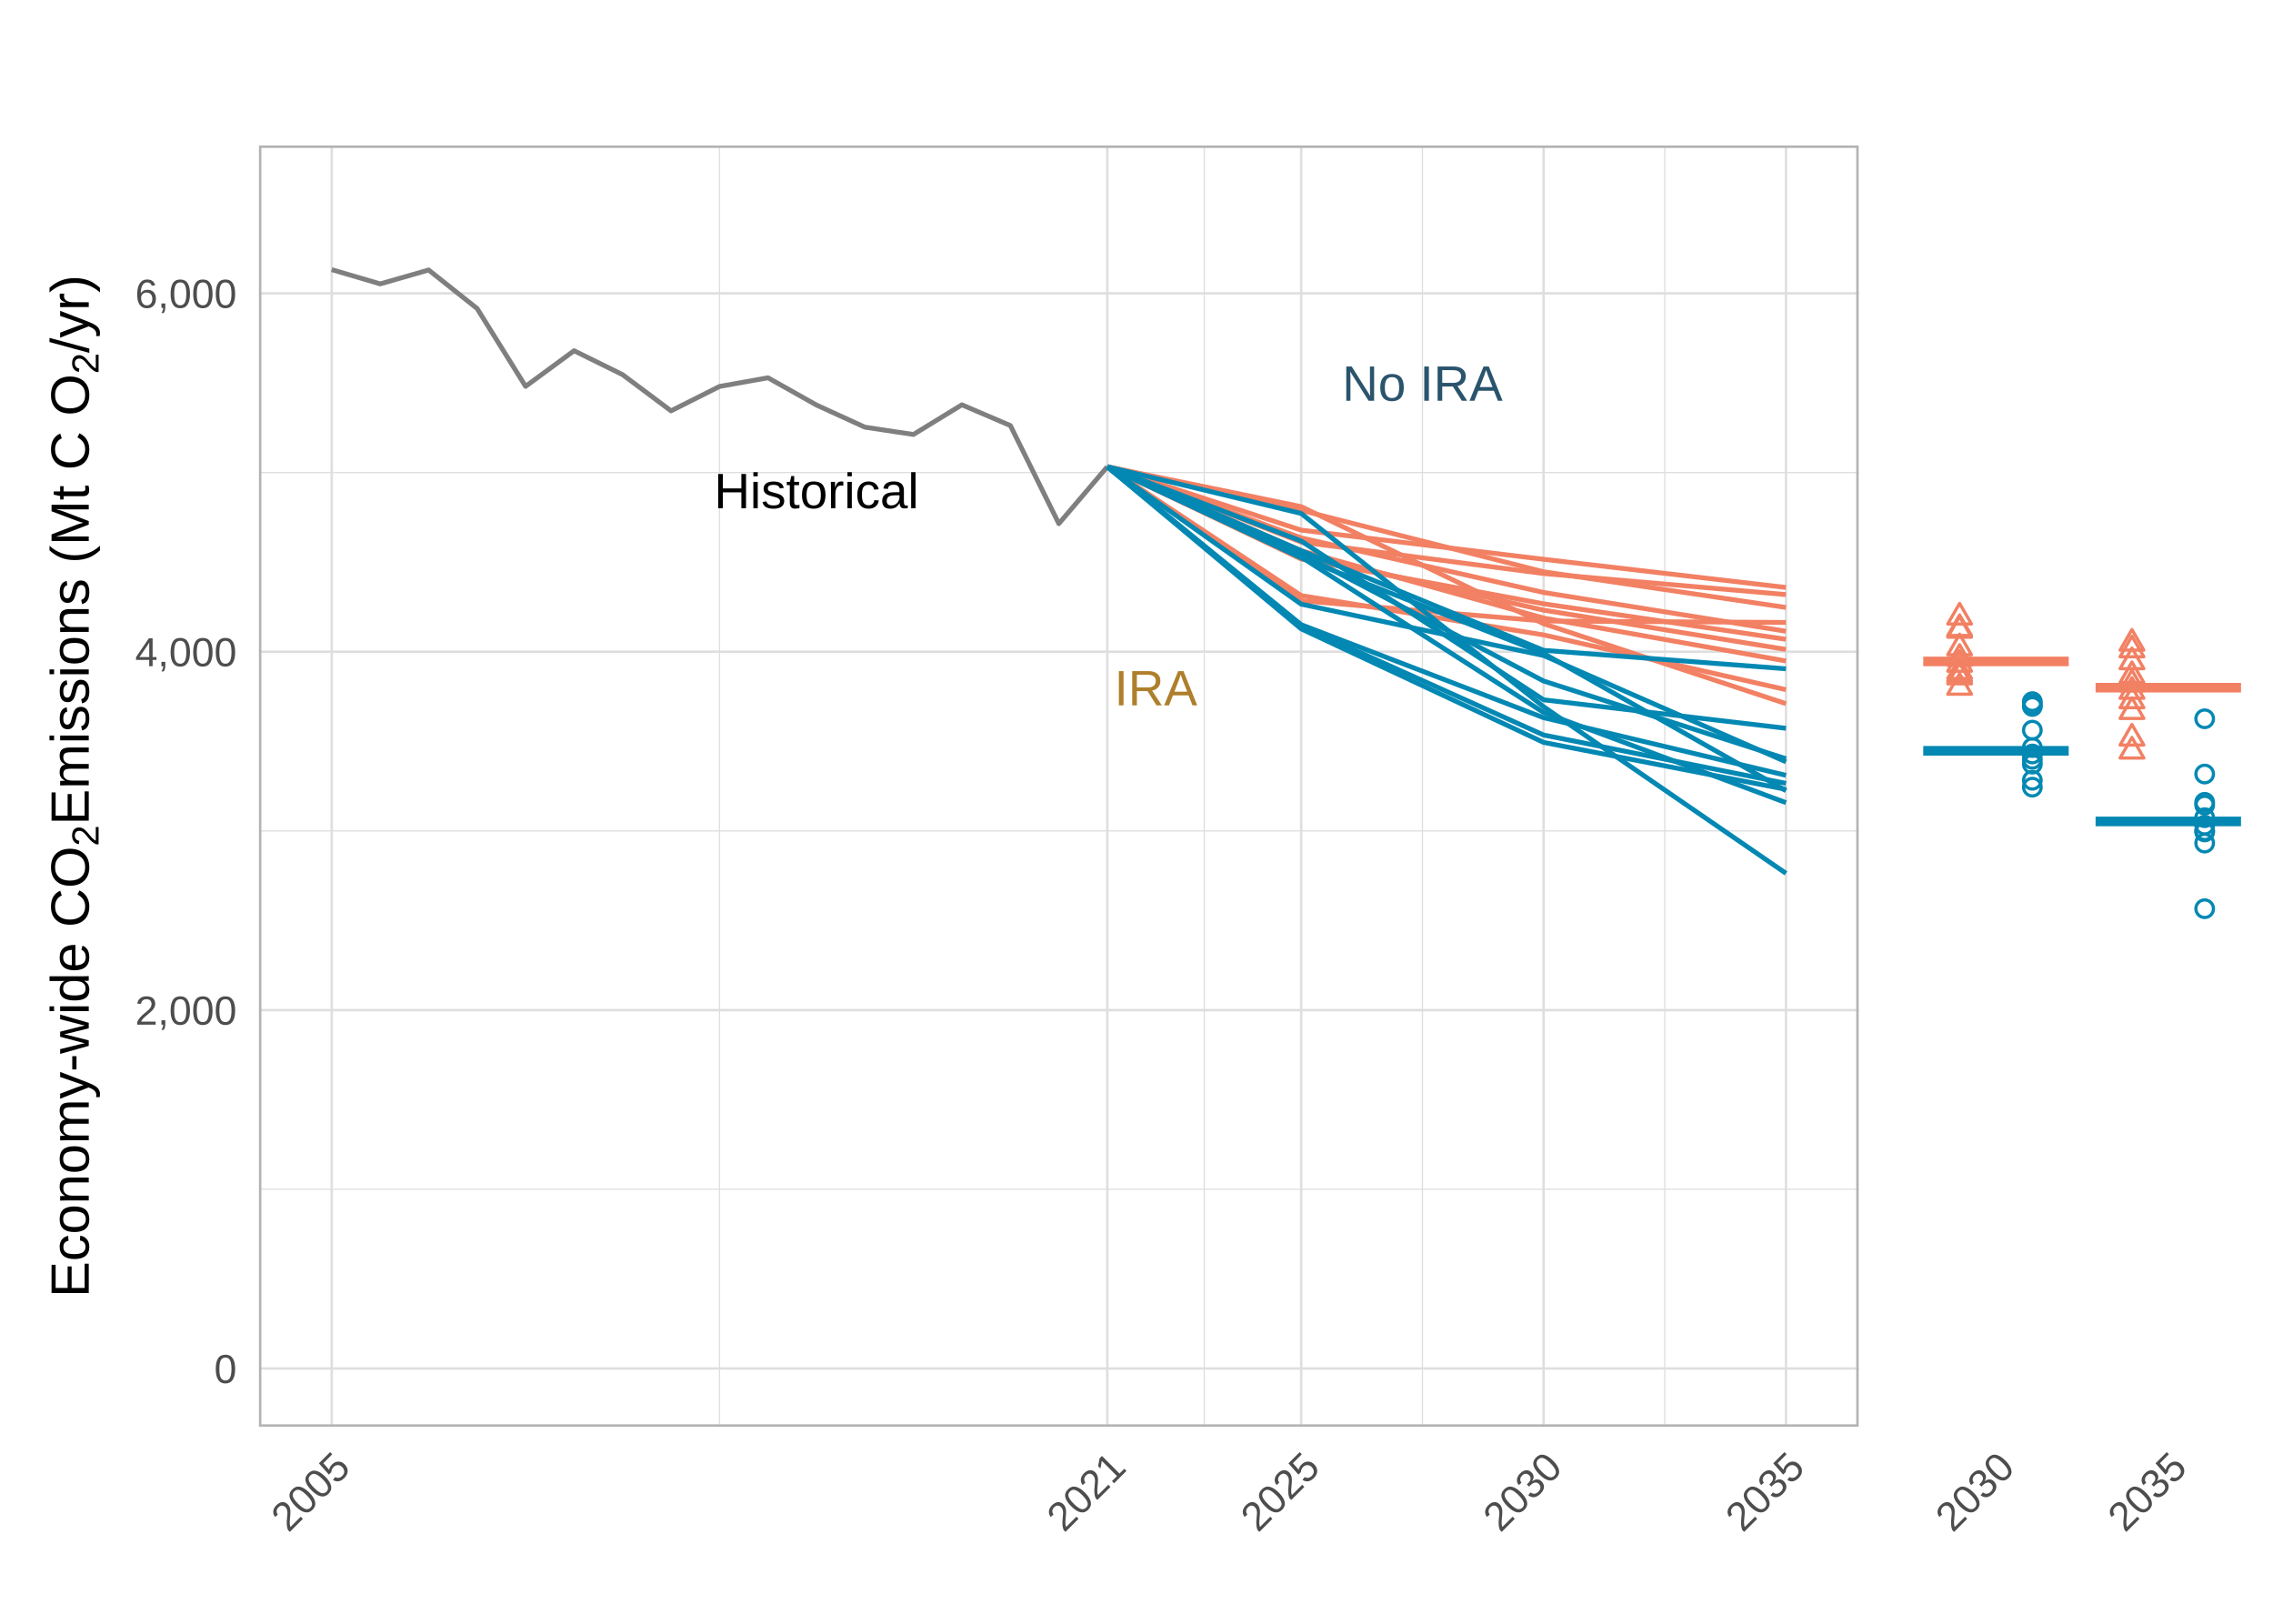
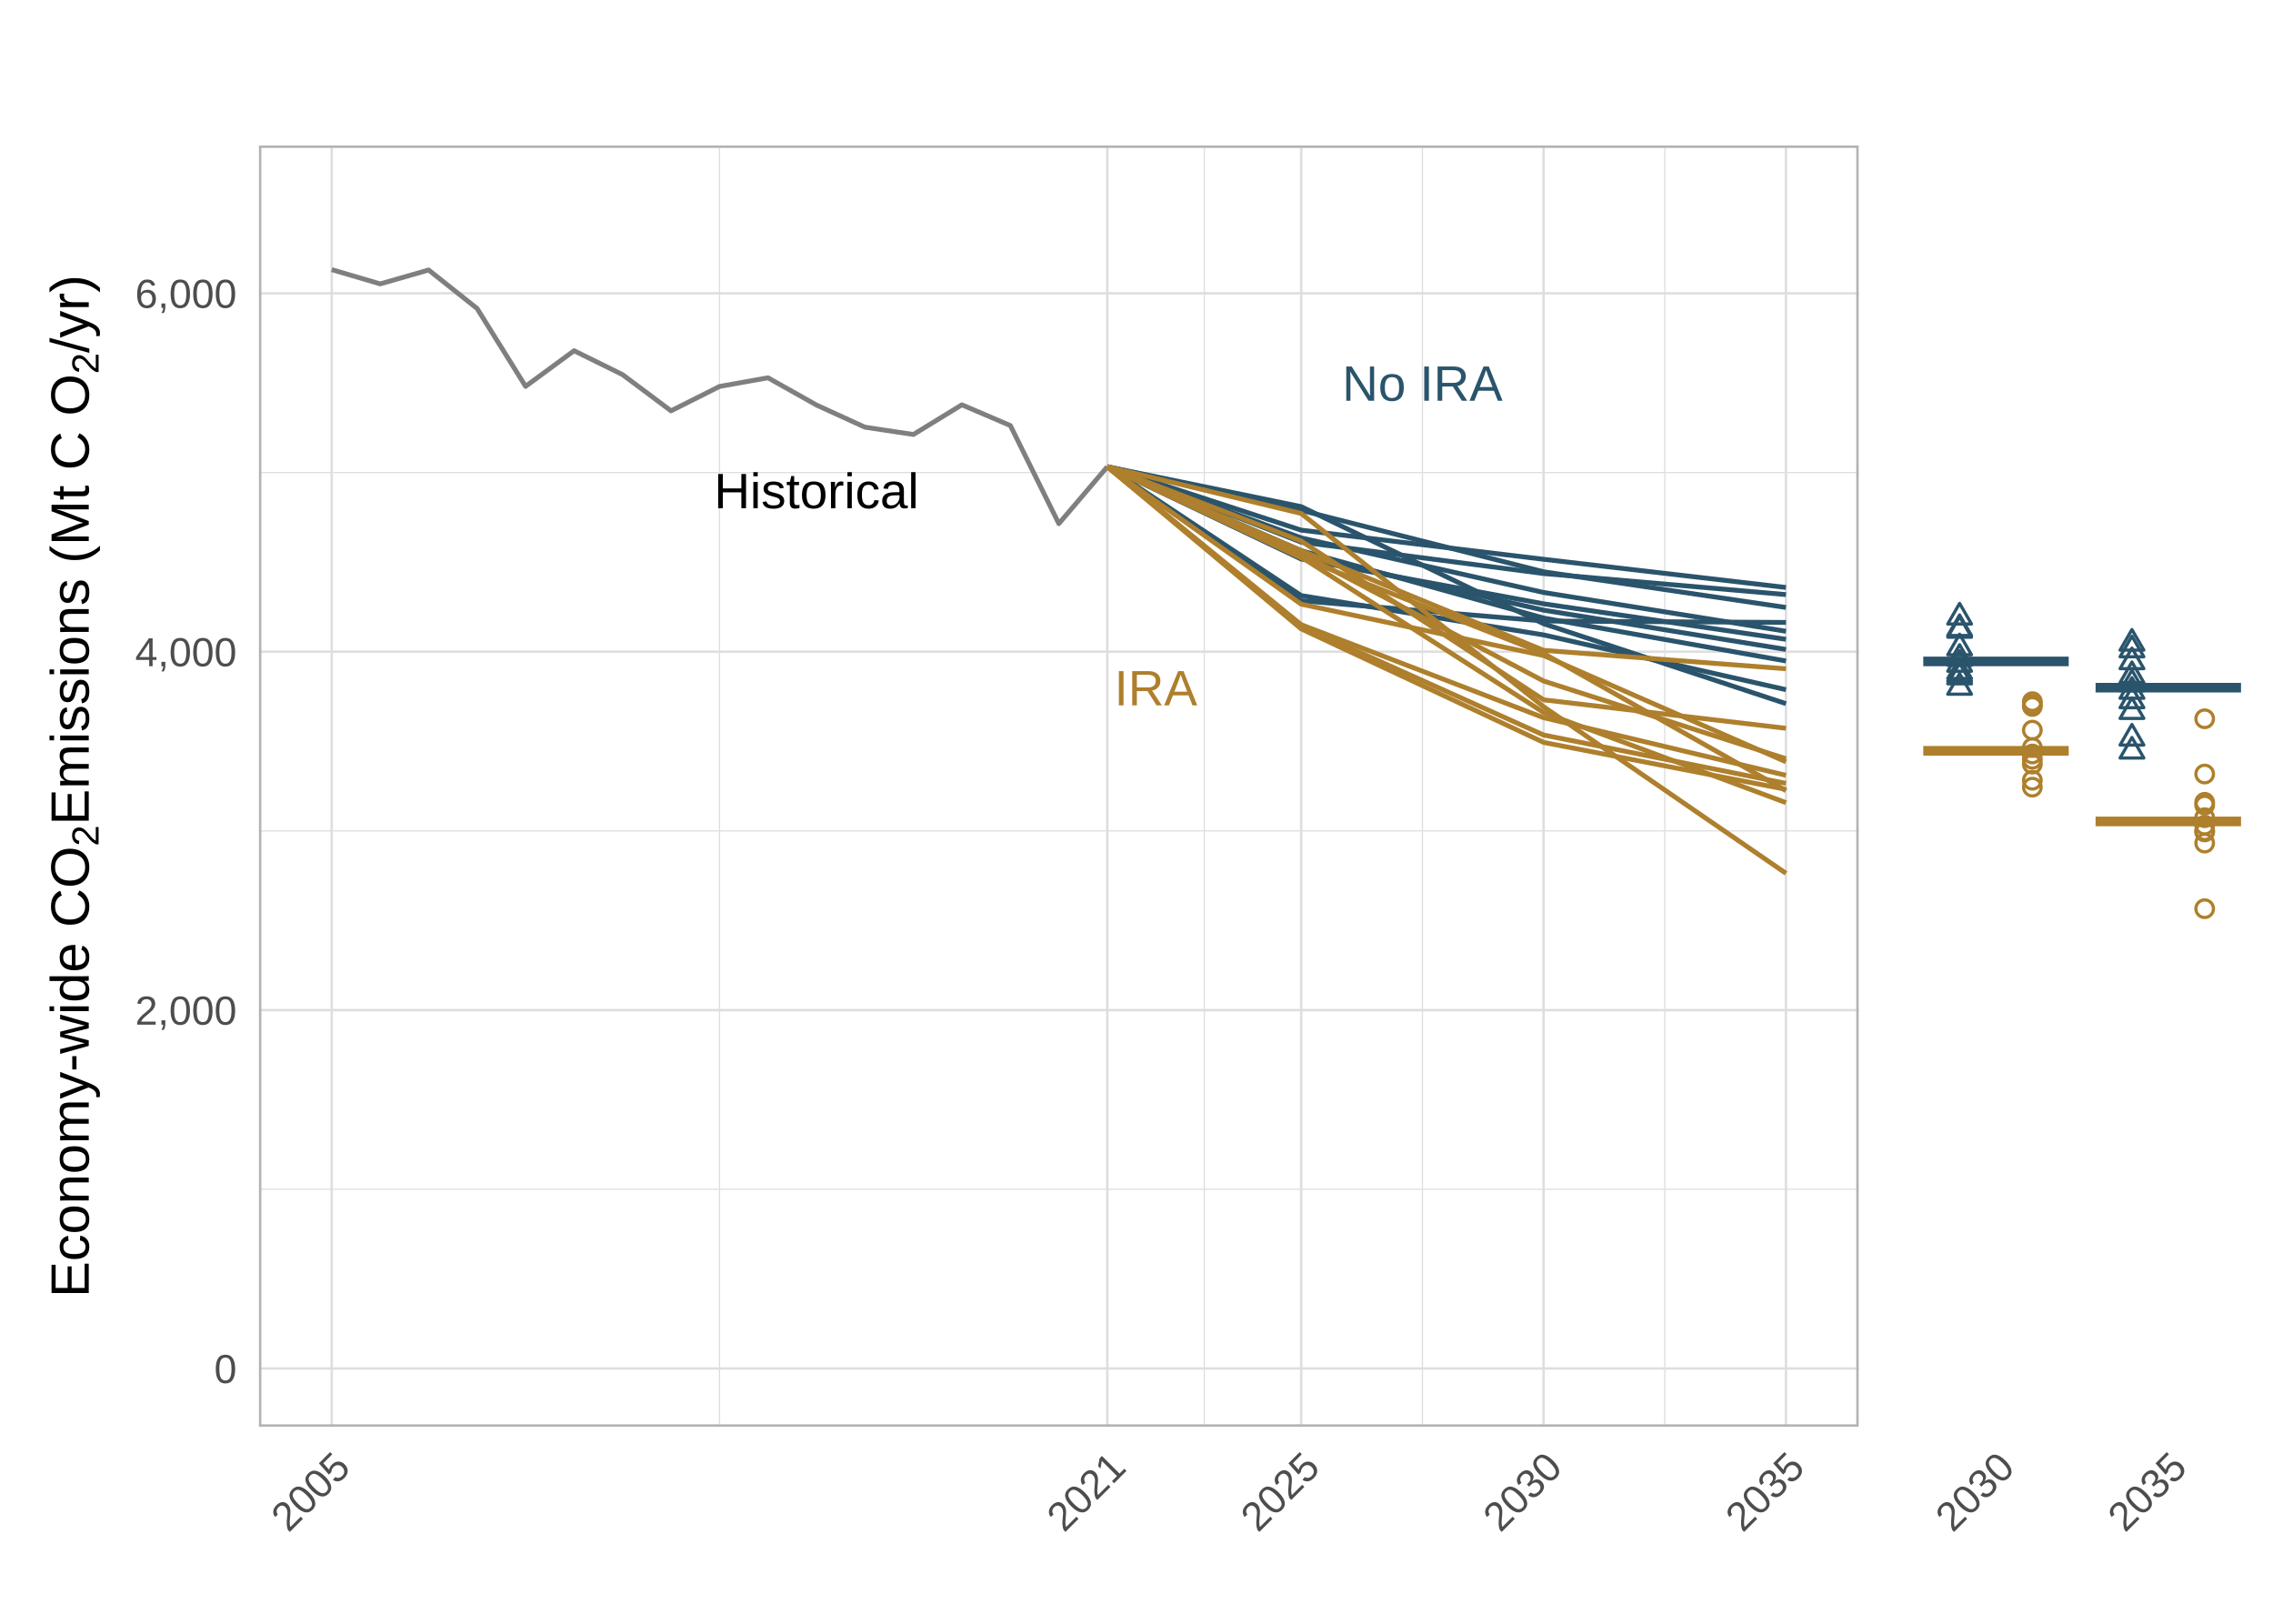
<svg xmlns="http://www.w3.org/2000/svg" class="svglite" width="504.00pt" height="360.00pt" viewBox="0 0 504.00 360.00">
  <defs>
    <style type="text/css">
    .svglite line, .svglite polyline, .svglite polygon, .svglite path, .svglite rect, .svglite circle {
      fill: none;
      stroke: #000000;
      stroke-linecap: round;
      stroke-linejoin: round;
      stroke-miterlimit: 10.00;
    }
    .svglite text {
      white-space: pre;
    }
  </style>
  </defs>
  <rect width="100%" height="100%" style="stroke: none; fill: #FFFFFF;" />
  <defs>
    <clipPath id="cpMC4wMHw1MDQuMDB8MC4wMHwzNjAuMDA=">
      <rect x="0.00" y="0.00" width="504.00" height="360.00" />
    </clipPath>
  </defs>
  <g clip-path="url(#cpMC4wMHw1MDQuMDB8MC4wMHwzNjAuMDA=)">
    <rect x="0.00" y="0.00" width="504.00" height="360.00" style="stroke-width: 1.07; stroke: #FFFFFF; fill: #FFFFFF;" />
  </g>
  <defs>
    <clipPath id="cpNS40OHw0MjIuMTB8NS40OHwzNTQuNTI=">
      <rect x="5.48" y="5.48" width="416.62" height="349.04" />
    </clipPath>
  </defs>
  <g clip-path="url(#cpNS40OHw0MjIuMTB8NS40OHwzNTQuNTI=)">
    <rect x="5.48" y="5.48" width="416.62" height="349.04" style="stroke-width: 1.07; stroke: #FFFFFF; fill: #FFFFFF;" />
  </g>
  <g clip-path="url(#cpMC4wMHw1MDQuMDB8MC4wMHwzNjAuMDA=)">
</g>
  <defs>
    <clipPath id="cpNTcuNDJ8NDEyLjE0fDMyLjI2fDMxNi4zMg==">
      <rect x="57.42" y="32.26" width="354.71" height="284.06" />
    </clipPath>
  </defs>
  <g clip-path="url(#cpNTcuNDJ8NDEyLjE0fDMyLjI2fDMxNi4zMg==)">
    <rect x="57.42" y="32.26" width="354.71" height="284.06" style="stroke-width: 1.07; stroke: none; fill: #FFFFFF;" />
    <polyline points="57.42,263.67 412.14,263.67 " style="stroke-width: 0.27; stroke: #DEDEDE; stroke-linecap: butt;" />
    <polyline points="57.42,184.22 412.14,184.22 " style="stroke-width: 0.27; stroke: #DEDEDE; stroke-linecap: butt;" />
    <polyline points="57.42,104.76 412.14,104.76 " style="stroke-width: 0.27; stroke: #DEDEDE; stroke-linecap: butt;" />
    <polyline points="159.54,316.32 159.54,32.26 " style="stroke-width: 0.27; stroke: #DEDEDE; stroke-linecap: butt;" />
    <polyline points="267.03,316.32 267.03,32.26 " style="stroke-width: 0.27; stroke: #DEDEDE; stroke-linecap: butt;" />
    <polyline points="315.40,316.32 315.40,32.26 " style="stroke-width: 0.27; stroke: #DEDEDE; stroke-linecap: butt;" />
    <polyline points="369.14,316.32 369.14,32.26 " style="stroke-width: 0.27; stroke: #DEDEDE; stroke-linecap: butt;" />
    <polyline points="57.42,303.40 412.14,303.40 " style="stroke-width: 0.53; stroke: #DEDEDE; stroke-linecap: butt;" />
    <polyline points="57.42,223.95 412.14,223.95 " style="stroke-width: 0.53; stroke: #DEDEDE; stroke-linecap: butt;" />
    <polyline points="57.42,144.49 412.14,144.49 " style="stroke-width: 0.53; stroke: #DEDEDE; stroke-linecap: butt;" />
    <polyline points="57.42,65.03 412.14,65.03 " style="stroke-width: 0.53; stroke: #DEDEDE; stroke-linecap: butt;" />
    <polyline points="73.55,316.32 73.55,32.26 " style="stroke-width: 0.53; stroke: #DEDEDE; stroke-linecap: butt;" />
    <polyline points="245.53,316.32 245.53,32.26 " style="stroke-width: 0.53; stroke: #DEDEDE; stroke-linecap: butt;" />
    <polyline points="288.52,316.32 288.52,32.26 " style="stroke-width: 0.53; stroke: #DEDEDE; stroke-linecap: butt;" />
    <polyline points="342.27,316.32 342.27,32.26 " style="stroke-width: 0.53; stroke: #DEDEDE; stroke-linecap: butt;" />
    <polyline points="396.01,316.32 396.01,32.26 " style="stroke-width: 0.53; stroke: #DEDEDE; stroke-linecap: butt;" />
    <polyline points="73.55,59.78 84.30,62.94 95.04,59.86 105.79,68.40 116.54,85.66 127.29,77.76 138.04,83.06 148.79,91.09 159.54,85.68 170.29,83.76 181.04,89.80 191.78,94.71 202.53,96.33 213.28,89.75 224.03,94.35 234.78,116.10 245.53,103.48 " style="stroke-width: 1.07; stroke: #7F7F7F; stroke-linecap: butt;" />
-     <polyline points="245.53,103.48 288.52,123.03 342.27,135.28 396.01,143.99 " style="stroke-width: 1.07; stroke: #F28063; stroke-linecap: butt;" />
-     <polyline points="245.53,103.48 288.52,113.15 342.27,126.77 396.01,134.68 " style="stroke-width: 1.07; stroke: #F28063; stroke-linecap: butt;" />
-     <polyline points="245.53,103.48 288.52,117.54 342.27,124.00 396.01,130.25 " style="stroke-width: 1.07; stroke: #F28063; stroke-linecap: butt;" />
-     <polyline points="245.53,103.48 288.52,132.05 342.27,140.77 396.01,152.91 " style="stroke-width: 1.07; stroke: #F28063; stroke-linecap: butt;" />
-     <polyline points="245.53,103.48 288.52,133.19 342.27,137.69 396.01,138.00 " style="stroke-width: 1.07; stroke: #F28063; stroke-linecap: butt;" />
-     <polyline points="245.53,103.48 288.52,123.95 342.27,133.87 396.01,141.74 " style="stroke-width: 1.07; stroke: #F28063; stroke-linecap: butt;" />
-     <polyline points="245.53,103.48 288.52,119.26 342.27,131.36 396.01,139.96 " style="stroke-width: 1.07; stroke: #F28063; stroke-linecap: butt;" />
-     <polyline points="245.53,103.48 288.52,122.09 342.27,137.03 396.01,146.55 " style="stroke-width: 1.07; stroke: #F28063; stroke-linecap: butt;" />
-     <polyline points="245.53,103.48 288.52,112.33 342.27,138.29 396.01,156.01 " style="stroke-width: 1.07; stroke: #F28063; stroke-linecap: butt;" />
-     <polyline points="245.53,103.48 288.52,120.19 342.27,127.16 396.01,131.83 " style="stroke-width: 1.07; stroke: #F28063; stroke-linecap: butt;" />
-     <polyline points="245.53,103.48 288.52,139.43 342.27,164.60 396.01,175.01 " style="stroke-width: 1.07; stroke: #0388B3; stroke-linecap: butt;" />
-     <polyline points="245.53,103.48 288.52,123.50 342.27,157.96 396.01,177.96 " style="stroke-width: 1.07; stroke: #0388B3; stroke-linecap: butt;" />
-     <polyline points="245.53,103.48 288.52,138.80 342.27,162.96 396.01,173.68 " style="stroke-width: 1.07; stroke: #0388B3; stroke-linecap: butt;" />
-     <polyline points="245.53,103.48 288.52,138.50 342.27,159.12 396.01,171.90 " style="stroke-width: 1.07; stroke: #0388B3; stroke-linecap: butt;" />
-     <polyline points="245.53,103.48 288.52,133.95 342.27,145.34 396.01,168.90 " style="stroke-width: 1.07; stroke: #0388B3; stroke-linecap: butt;" />
-     <polyline points="245.53,103.48 288.52,119.95 342.27,155.16 396.01,161.47 " style="stroke-width: 1.07; stroke: #0388B3; stroke-linecap: butt;" />
-     <polyline points="245.53,103.48 288.52,122.72 342.27,150.99 396.01,168.22 " style="stroke-width: 1.07; stroke: #0388B3; stroke-linecap: butt;" />
-     <polyline points="245.53,103.48 288.52,123.70 342.27,144.87 396.01,175.30 " style="stroke-width: 1.07; stroke: #0388B3; stroke-linecap: butt;" />
-     <polyline points="245.53,103.48 288.52,113.84 342.27,156.69 396.01,193.63 " style="stroke-width: 1.07; stroke: #0388B3; stroke-linecap: butt;" />
-     <polyline points="245.53,103.48 288.52,122.08 342.27,144.19 396.01,148.28 " style="stroke-width: 1.07; stroke: #0388B3; stroke-linecap: butt;" />
+     <polyline points="245.53,103.48 288.52,123.03 342.27,135.28 396.01,143.99 " style="stroke-width: 1.07; stroke: #2A546C; stroke-linecap: butt;" />
+     <polyline points="245.53,103.48 288.52,113.15 342.27,126.77 396.01,134.68 " style="stroke-width: 1.07; stroke: #2A546C; stroke-linecap: butt;" />
+     <polyline points="245.53,103.48 288.52,117.54 342.27,124.00 396.01,130.25 " style="stroke-width: 1.07; stroke: #2A546C; stroke-linecap: butt;" />
+     <polyline points="245.53,103.48 288.52,132.05 342.27,140.77 396.01,152.91 " style="stroke-width: 1.07; stroke: #2A546C; stroke-linecap: butt;" />
+     <polyline points="245.53,103.48 288.52,133.19 342.27,137.69 396.01,138.00 " style="stroke-width: 1.07; stroke: #2A546C; stroke-linecap: butt;" />
+     <polyline points="245.53,103.48 288.52,123.95 342.27,133.87 396.01,141.74 " style="stroke-width: 1.07; stroke: #2A546C; stroke-linecap: butt;" />
+     <polyline points="245.53,103.48 288.52,119.26 342.27,131.36 396.01,139.96 " style="stroke-width: 1.07; stroke: #2A546C; stroke-linecap: butt;" />
+     <polyline points="245.53,103.48 288.52,122.09 342.27,137.03 396.01,146.55 " style="stroke-width: 1.07; stroke: #2A546C; stroke-linecap: butt;" />
+     <polyline points="245.53,103.48 288.52,112.33 342.27,138.29 396.01,156.01 " style="stroke-width: 1.07; stroke: #2A546C; stroke-linecap: butt;" />
+     <polyline points="245.53,103.48 288.52,120.19 342.27,127.16 396.01,131.83 " style="stroke-width: 1.07; stroke: #2A546C; stroke-linecap: butt;" />
+     <polyline points="245.53,103.48 288.52,139.43 342.27,164.60 396.01,175.01 " style="stroke-width: 1.07; stroke: #AE7F2C; stroke-linecap: butt;" />
+     <polyline points="245.53,103.48 288.52,123.50 342.27,157.96 396.01,177.96 " style="stroke-width: 1.07; stroke: #AE7F2C; stroke-linecap: butt;" />
+     <polyline points="245.53,103.48 288.52,138.80 342.27,162.96 396.01,173.68 " style="stroke-width: 1.07; stroke: #AE7F2C; stroke-linecap: butt;" />
+     <polyline points="245.53,103.48 288.52,138.50 342.27,159.12 396.01,171.90 " style="stroke-width: 1.07; stroke: #AE7F2C; stroke-linecap: butt;" />
+     <polyline points="245.53,103.48 288.52,133.95 342.27,145.34 396.01,168.90 " style="stroke-width: 1.07; stroke: #AE7F2C; stroke-linecap: butt;" />
+     <polyline points="245.53,103.48 288.52,119.95 342.27,155.16 396.01,161.47 " style="stroke-width: 1.07; stroke: #AE7F2C; stroke-linecap: butt;" />
+     <polyline points="245.53,103.48 288.52,122.72 342.27,150.99 396.01,168.22 " style="stroke-width: 1.07; stroke: #AE7F2C; stroke-linecap: butt;" />
+     <polyline points="245.53,103.48 288.52,123.70 342.27,144.87 396.01,175.30 " style="stroke-width: 1.07; stroke: #AE7F2C; stroke-linecap: butt;" />
+     <polyline points="245.53,103.48 288.52,113.84 342.27,156.69 396.01,193.63 " style="stroke-width: 1.07; stroke: #AE7F2C; stroke-linecap: butt;" />
+     <polyline points="245.53,103.48 288.52,122.08 342.27,144.19 396.01,148.28 " style="stroke-width: 1.07; stroke: #AE7F2C; stroke-linecap: butt;" />
    <text x="181.04" y="112.68" text-anchor="middle" style="font-size: 11.04px; font-family: &quot;Arial&quot;;" textLength="45.35px" lengthAdjust="spacingAndGlyphs">Historical</text>
    <text x="315.40" y="88.85" text-anchor="middle" style="font-size: 11.04px;fill: #2A546C; font-family: &quot;Arial&quot;;" textLength="35.55px" lengthAdjust="spacingAndGlyphs">No IRA</text>
    <text x="256.28" y="156.38" text-anchor="middle" style="font-size: 11.04px;fill: #AE7F2C; font-family: &quot;Arial&quot;;" textLength="18.39px" lengthAdjust="spacingAndGlyphs">IRA</text>
    <rect x="57.42" y="32.26" width="354.71" height="284.06" style="stroke-width: 1.07; stroke: #B3B3B3;" />
  </g>
  <g clip-path="url(#cpMC4wMHw1MDQuMDB8MC4wMHwzNjAuMDA=)">
    <text x="52.49" y="306.63" text-anchor="end" style="font-size: 9.00px;fill: #4D4D4D; font-family: &quot;Arial&quot;;" textLength="5.00px" lengthAdjust="spacingAndGlyphs">0</text>
    <text x="52.49" y="227.17" text-anchor="end" style="font-size: 9.00px;fill: #4D4D4D; font-family: &quot;Arial&quot;;" textLength="22.51px" lengthAdjust="spacingAndGlyphs">2,000</text>
    <text x="52.49" y="147.71" text-anchor="end" style="font-size: 9.00px;fill: #4D4D4D; font-family: &quot;Arial&quot;;" textLength="22.51px" lengthAdjust="spacingAndGlyphs">4,000</text>
    <text x="52.49" y="68.25" text-anchor="end" style="font-size: 9.00px;fill: #4D4D4D; font-family: &quot;Arial&quot;;" textLength="22.51px" lengthAdjust="spacingAndGlyphs">6,000</text>
    <text transform="translate(78.10,325.80) rotate(-45)" text-anchor="end" style="font-size: 9.00px;fill: #4D4D4D; font-family: &quot;Arial&quot;;" textLength="20.02px" lengthAdjust="spacingAndGlyphs">2005</text>
    <text transform="translate(250.09,325.80) rotate(-45)" text-anchor="end" style="font-size: 9.00px;fill: #4D4D4D; font-family: &quot;Arial&quot;;" textLength="20.02px" lengthAdjust="spacingAndGlyphs">2021</text>
    <text transform="translate(293.08,325.80) rotate(-45)" text-anchor="end" style="font-size: 9.00px;fill: #4D4D4D; font-family: &quot;Arial&quot;;" textLength="20.02px" lengthAdjust="spacingAndGlyphs">2025</text>
    <text transform="translate(346.82,325.80) rotate(-45)" text-anchor="end" style="font-size: 9.00px;fill: #4D4D4D; font-family: &quot;Arial&quot;;" textLength="20.02px" lengthAdjust="spacingAndGlyphs">2030</text>
    <text transform="translate(400.57,325.80) rotate(-45)" text-anchor="end" style="font-size: 9.00px;fill: #4D4D4D; font-family: &quot;Arial&quot;;" textLength="20.02px" lengthAdjust="spacingAndGlyphs">2035</text>
    <text transform="translate(19.68,287.66) rotate(-90)" style="font-size: 12.00px; font-family: &quot;Arial&quot;;" textLength="90.72px" lengthAdjust="spacingAndGlyphs">Economy-wide C</text>
    <text transform="translate(19.68,196.94) rotate(-90)" style="font-size: 12.00px; font-family: &quot;Arial&quot;;" textLength="9.34px" lengthAdjust="spacingAndGlyphs">O</text>
    <text transform="translate(21.86,187.61) rotate(-90)" style="font-size: 8.40px; font-family: &quot;Arial&quot;;" textLength="4.67px" lengthAdjust="spacingAndGlyphs">2</text>
    <text transform="translate(19.68,182.94) rotate(-90)" style="font-size: 12.00px; font-family: &quot;Arial&quot;;" textLength="90.70px" lengthAdjust="spacingAndGlyphs"> Emissions (Mt C</text>
    <text transform="translate(19.68,92.24) rotate(-90)" style="font-size: 12.00px; font-family: &quot;Arial&quot;;" textLength="9.34px" lengthAdjust="spacingAndGlyphs">O</text>
    <text transform="translate(21.86,82.90) rotate(-90)" style="font-size: 8.40px; font-family: &quot;Arial&quot;;" textLength="4.67px" lengthAdjust="spacingAndGlyphs">2</text>
    <text transform="translate(19.68,78.24) rotate(-90)" style="font-size: 12.00px; font-family: &quot;Arial&quot;;" textLength="17.33px" lengthAdjust="spacingAndGlyphs">/yr)</text>
  </g>
  <defs>
    <clipPath id="cpNDIyLjEwfDQ2MC4zMXw1LjQ4fDM1NC41Mg==">
      <rect x="422.10" y="5.48" width="38.21" height="349.04" />
    </clipPath>
  </defs>
  <g clip-path="url(#cpNDIyLjEwfDQ2MC4zMXw1LjQ4fDM1NC41Mg==)">
    <rect x="422.10" y="5.48" width="38.21" height="349.04" style="stroke-width: 1.07; stroke: #FFFFFF; fill: #FFFFFF;" />
  </g>
  <g clip-path="url(#cpMC4wMHw1MDQuMDB8MC4wMHwzNjAuMDA=)">
</g>
  <defs>
    <clipPath id="cpNDI0Ljg0fDQ2MC4zMXwzMi4yNnwzMTYuMzI=">
      <rect x="424.84" y="32.26" width="35.47" height="284.06" />
    </clipPath>
  </defs>
  <g clip-path="url(#cpNDI0Ljg0fDQ2MC4zMXwzMi4yNnwzMTYuMzI=)">
    <rect x="424.84" y="32.26" width="35.47" height="284.06" style="stroke-width: 1.07; stroke: none; fill: #FFFFFF;" />
-     <circle cx="450.64" cy="168.35" r="1.95" style="stroke-width: 0.71; stroke: #0388B3;" />
-     <polygon points="434.51,136.34 437.14,140.90 431.88,140.90 " style="stroke-width: 0.71; stroke: #F28063;" />
-     <circle cx="450.64" cy="172.99" r="1.95" style="stroke-width: 0.71; stroke: #0388B3;" />
-     <polygon points="434.51,133.78 437.14,138.34 431.88,138.34 " style="stroke-width: 0.71; stroke: #F28063;" />
-     <circle cx="450.64" cy="169.42" r="1.95" style="stroke-width: 0.71; stroke: #0388B3;" />
-     <polygon points="434.51,149.35 437.14,153.91 431.88,153.91 " style="stroke-width: 0.71; stroke: #F28063;" />
-     <circle cx="450.64" cy="156.63" r="1.95" style="stroke-width: 0.71; stroke: #0388B3;" />
-     <polygon points="434.51,146.48 437.14,151.04 431.88,151.04 " style="stroke-width: 0.71; stroke: #F28063;" />
-     <circle cx="450.64" cy="155.56" r="1.95" style="stroke-width: 0.71; stroke: #0388B3;" />
-     <polygon points="434.51,136.71 437.14,141.27 431.88,141.27 " style="stroke-width: 0.71; stroke: #F28063;" />
-     <circle cx="450.64" cy="165.75" r="1.95" style="stroke-width: 0.71; stroke: #0388B3;" />
-     <polygon points="434.51,142.94 437.14,147.50 431.88,147.50 " style="stroke-width: 0.71; stroke: #F28063;" />
-     <circle cx="450.64" cy="167.17" r="1.95" style="stroke-width: 0.71; stroke: #0388B3;" />
-     <polygon points="434.51,147.05 437.14,151.61 431.88,151.61 " style="stroke-width: 0.71; stroke: #F28063;" />
-     <circle cx="450.64" cy="174.52" r="1.95" style="stroke-width: 0.71; stroke: #0388B3;" />
-     <polygon points="434.51,144.25 437.14,148.81 431.88,148.81 " style="stroke-width: 0.71; stroke: #F28063;" />
-     <circle cx="450.64" cy="161.88" r="1.95" style="stroke-width: 0.71; stroke: #0388B3;" />
-     <polygon points="434.51,140.61 437.14,145.17 431.88,145.17 " style="stroke-width: 0.71; stroke: #F28063;" />
-     <circle cx="450.64" cy="156.20" r="1.95" style="stroke-width: 0.71; stroke: #0388B3;" />
-     <polygon points="434.51,145.87 437.14,150.43 431.88,150.43 " style="stroke-width: 0.71; stroke: #F28063;" />
-     <line x1="426.45" y1="146.64" x2="458.70" y2="146.64" style="stroke-width: 2.13; stroke: #F28063; stroke-linecap: butt;" />
-     <line x1="426.45" y1="166.46" x2="458.70" y2="166.46" style="stroke-width: 2.13; stroke: #0388B3; stroke-linecap: butt;" />
+     <circle cx="450.64" cy="168.35" r="1.95" style="stroke-width: 0.71; stroke: #AE7F2C;" />
+     <polygon points="434.51,136.34 437.14,140.90 431.88,140.90 " style="stroke-width: 0.71; stroke: #2A546C;" />
+     <circle cx="450.64" cy="172.99" r="1.95" style="stroke-width: 0.71; stroke: #AE7F2C;" />
+     <polygon points="434.51,133.78 437.14,138.34 431.88,138.34 " style="stroke-width: 0.71; stroke: #2A546C;" />
+     <circle cx="450.64" cy="169.42" r="1.95" style="stroke-width: 0.71; stroke: #AE7F2C;" />
+     <polygon points="434.51,149.35 437.14,153.91 431.88,153.91 " style="stroke-width: 0.71; stroke: #2A546C;" />
+     <circle cx="450.64" cy="156.63" r="1.95" style="stroke-width: 0.71; stroke: #AE7F2C;" />
+     <polygon points="434.51,146.48 437.14,151.04 431.88,151.04 " style="stroke-width: 0.71; stroke: #2A546C;" />
+     <circle cx="450.64" cy="155.56" r="1.95" style="stroke-width: 0.71; stroke: #AE7F2C;" />
+     <polygon points="434.51,136.71 437.14,141.27 431.88,141.27 " style="stroke-width: 0.71; stroke: #2A546C;" />
+     <circle cx="450.64" cy="165.75" r="1.95" style="stroke-width: 0.71; stroke: #AE7F2C;" />
+     <polygon points="434.51,142.94 437.14,147.50 431.88,147.50 " style="stroke-width: 0.71; stroke: #2A546C;" />
+     <circle cx="450.64" cy="167.17" r="1.95" style="stroke-width: 0.71; stroke: #AE7F2C;" />
+     <polygon points="434.51,147.05 437.14,151.61 431.88,151.61 " style="stroke-width: 0.71; stroke: #2A546C;" />
+     <circle cx="450.64" cy="174.52" r="1.95" style="stroke-width: 0.71; stroke: #AE7F2C;" />
+     <polygon points="434.51,144.25 437.14,148.81 431.88,148.81 " style="stroke-width: 0.71; stroke: #2A546C;" />
+     <circle cx="450.64" cy="161.88" r="1.95" style="stroke-width: 0.71; stroke: #AE7F2C;" />
+     <polygon points="434.51,140.61 437.14,145.17 431.88,145.17 " style="stroke-width: 0.71; stroke: #2A546C;" />
+     <circle cx="450.64" cy="156.20" r="1.95" style="stroke-width: 0.71; stroke: #AE7F2C;" />
+     <polygon points="434.51,145.87 437.14,150.43 431.88,150.43 " style="stroke-width: 0.71; stroke: #2A546C;" />
+     <line x1="426.45" y1="146.64" x2="458.70" y2="146.64" style="stroke-width: 2.13; stroke: #2A546C; stroke-linecap: butt;" />
+     <line x1="426.45" y1="166.46" x2="458.70" y2="166.46" style="stroke-width: 2.13; stroke: #AE7F2C; stroke-linecap: butt;" />
  </g>
  <g clip-path="url(#cpMC4wMHw1MDQuMDB8MC4wMHwzNjAuMDA=)">
    <text transform="translate(447.13,325.80) rotate(-45)" text-anchor="end" style="font-size: 9.00px;fill: #4D4D4D; font-family: &quot;Arial&quot;;" textLength="20.02px" lengthAdjust="spacingAndGlyphs">2030</text>
  </g>
  <defs>
    <clipPath id="cpNDYwLjMxfDQ5OC41Mnw1LjQ4fDM1NC41Mg==">
      <rect x="460.31" y="5.48" width="38.21" height="349.04" />
    </clipPath>
  </defs>
  <g clip-path="url(#cpNDYwLjMxfDQ5OC41Mnw1LjQ4fDM1NC41Mg==)">
    <rect x="460.31" y="5.48" width="38.21" height="349.04" style="stroke-width: 1.07; stroke: #FFFFFF; fill: #FFFFFF;" />
  </g>
  <g clip-path="url(#cpMC4wMHw1MDQuMDB8MC4wMHwzNjAuMDA=)">
</g>
  <defs>
    <clipPath id="cpNDYzLjA1fDQ5OC41MnwzMi4yNnwzMTYuMzI=">
      <rect x="463.05" y="32.26" width="35.47" height="284.06" />
    </clipPath>
  </defs>
  <g clip-path="url(#cpNDYzLjA1fDQ5OC41MnwzMi4yNnwzMTYuMzI=)">
    <rect x="463.05" y="32.26" width="35.47" height="284.06" style="stroke-width: 1.07; stroke: none; fill: #FFFFFF;" />
-     <circle cx="488.85" cy="186.92" r="1.95" style="stroke-width: 0.71; stroke: #0388B3;" />
-     <polygon points="472.72,143.69 475.36,148.25 470.09,148.25 " style="stroke-width: 0.71; stroke: #F28063;" />
-     <circle cx="488.85" cy="182.95" r="1.95" style="stroke-width: 0.71; stroke: #0388B3;" />
-     <polygon points="472.72,139.58 475.36,144.14 470.09,144.14 " style="stroke-width: 0.71; stroke: #F28063;" />
-     <circle cx="488.85" cy="181.29" r="1.95" style="stroke-width: 0.71; stroke: #0388B3;" />
-     <polygon points="472.72,160.62 475.36,165.18 470.09,165.18 " style="stroke-width: 0.71; stroke: #F28063;" />
-     <circle cx="488.85" cy="178.50" r="1.95" style="stroke-width: 0.71; stroke: #0388B3;" />
-     <polygon points="472.72,146.77 475.36,151.33 470.09,151.33 " style="stroke-width: 0.71; stroke: #F28063;" />
-     <circle cx="488.85" cy="159.36" r="1.95" style="stroke-width: 0.71; stroke: #0388B3;" />
-     <polygon points="472.72,141.05 475.36,145.61 470.09,145.61 " style="stroke-width: 0.71; stroke: #F28063;" />
-     <circle cx="488.85" cy="171.61" r="1.95" style="stroke-width: 0.71; stroke: #0388B3;" />
-     <polygon points="472.72,150.25 475.36,154.81 470.09,154.81 " style="stroke-width: 0.71; stroke: #F28063;" />
-     <circle cx="488.85" cy="201.47" r="1.95" style="stroke-width: 0.71; stroke: #0388B3;" />
-     <polygon points="472.72,163.50 475.36,168.06 470.09,168.06 " style="stroke-width: 0.71; stroke: #F28063;" />
-     <circle cx="488.85" cy="184.18" r="1.95" style="stroke-width: 0.71; stroke: #0388B3;" />
-     <polygon points="472.72,152.34 475.36,156.90 470.09,156.90 " style="stroke-width: 0.71; stroke: #F28063;" />
-     <circle cx="488.85" cy="177.88" r="1.95" style="stroke-width: 0.71; stroke: #0388B3;" />
-     <polygon points="472.72,148.59 475.36,153.15 470.09,153.15 " style="stroke-width: 0.71; stroke: #F28063;" />
-     <circle cx="488.85" cy="184.45" r="1.95" style="stroke-width: 0.71; stroke: #0388B3;" />
-     <polygon points="472.72,154.72 475.36,159.28 470.09,159.28 " style="stroke-width: 0.71; stroke: #F28063;" />
-     <line x1="464.66" y1="152.46" x2="496.91" y2="152.46" style="stroke-width: 2.13; stroke: #F28063; stroke-linecap: butt;" />
-     <line x1="464.66" y1="182.12" x2="496.91" y2="182.12" style="stroke-width: 2.13; stroke: #0388B3; stroke-linecap: butt;" />
+     <circle cx="488.85" cy="186.92" r="1.95" style="stroke-width: 0.71; stroke: #AE7F2C;" />
+     <polygon points="472.72,143.69 475.36,148.25 470.09,148.25 " style="stroke-width: 0.71; stroke: #2A546C;" />
+     <circle cx="488.85" cy="182.95" r="1.95" style="stroke-width: 0.71; stroke: #AE7F2C;" />
+     <polygon points="472.72,139.58 475.36,144.14 470.09,144.14 " style="stroke-width: 0.71; stroke: #2A546C;" />
+     <circle cx="488.85" cy="181.29" r="1.95" style="stroke-width: 0.71; stroke: #AE7F2C;" />
+     <polygon points="472.72,160.62 475.36,165.18 470.09,165.18 " style="stroke-width: 0.71; stroke: #2A546C;" />
+     <circle cx="488.85" cy="178.50" r="1.95" style="stroke-width: 0.71; stroke: #AE7F2C;" />
+     <polygon points="472.72,146.77 475.36,151.33 470.09,151.33 " style="stroke-width: 0.71; stroke: #2A546C;" />
+     <circle cx="488.85" cy="159.36" r="1.95" style="stroke-width: 0.71; stroke: #AE7F2C;" />
+     <polygon points="472.72,141.05 475.36,145.61 470.09,145.61 " style="stroke-width: 0.71; stroke: #2A546C;" />
+     <circle cx="488.85" cy="171.61" r="1.95" style="stroke-width: 0.71; stroke: #AE7F2C;" />
+     <polygon points="472.72,150.25 475.36,154.81 470.09,154.81 " style="stroke-width: 0.71; stroke: #2A546C;" />
+     <circle cx="488.85" cy="201.47" r="1.95" style="stroke-width: 0.71; stroke: #AE7F2C;" />
+     <polygon points="472.72,163.50 475.36,168.06 470.09,168.06 " style="stroke-width: 0.71; stroke: #2A546C;" />
+     <circle cx="488.85" cy="184.18" r="1.95" style="stroke-width: 0.71; stroke: #AE7F2C;" />
+     <polygon points="472.72,152.34 475.36,156.90 470.09,156.90 " style="stroke-width: 0.71; stroke: #2A546C;" />
+     <circle cx="488.85" cy="177.88" r="1.95" style="stroke-width: 0.71; stroke: #AE7F2C;" />
+     <polygon points="472.72,148.59 475.36,153.15 470.09,153.15 " style="stroke-width: 0.71; stroke: #2A546C;" />
+     <circle cx="488.85" cy="184.45" r="1.95" style="stroke-width: 0.71; stroke: #AE7F2C;" />
+     <polygon points="472.72,154.72 475.36,159.28 470.09,159.28 " style="stroke-width: 0.71; stroke: #2A546C;" />
+     <line x1="464.66" y1="152.46" x2="496.91" y2="152.46" style="stroke-width: 2.13; stroke: #2A546C; stroke-linecap: butt;" />
+     <line x1="464.66" y1="182.12" x2="496.91" y2="182.12" style="stroke-width: 2.13; stroke: #AE7F2C; stroke-linecap: butt;" />
  </g>
  <g clip-path="url(#cpMC4wMHw1MDQuMDB8MC4wMHwzNjAuMDA=)">
    <text transform="translate(485.34,325.80) rotate(-45)" text-anchor="end" style="font-size: 9.00px;fill: #4D4D4D; font-family: &quot;Arial&quot;;" textLength="20.02px" lengthAdjust="spacingAndGlyphs">2035</text>
  </g>
</svg>
